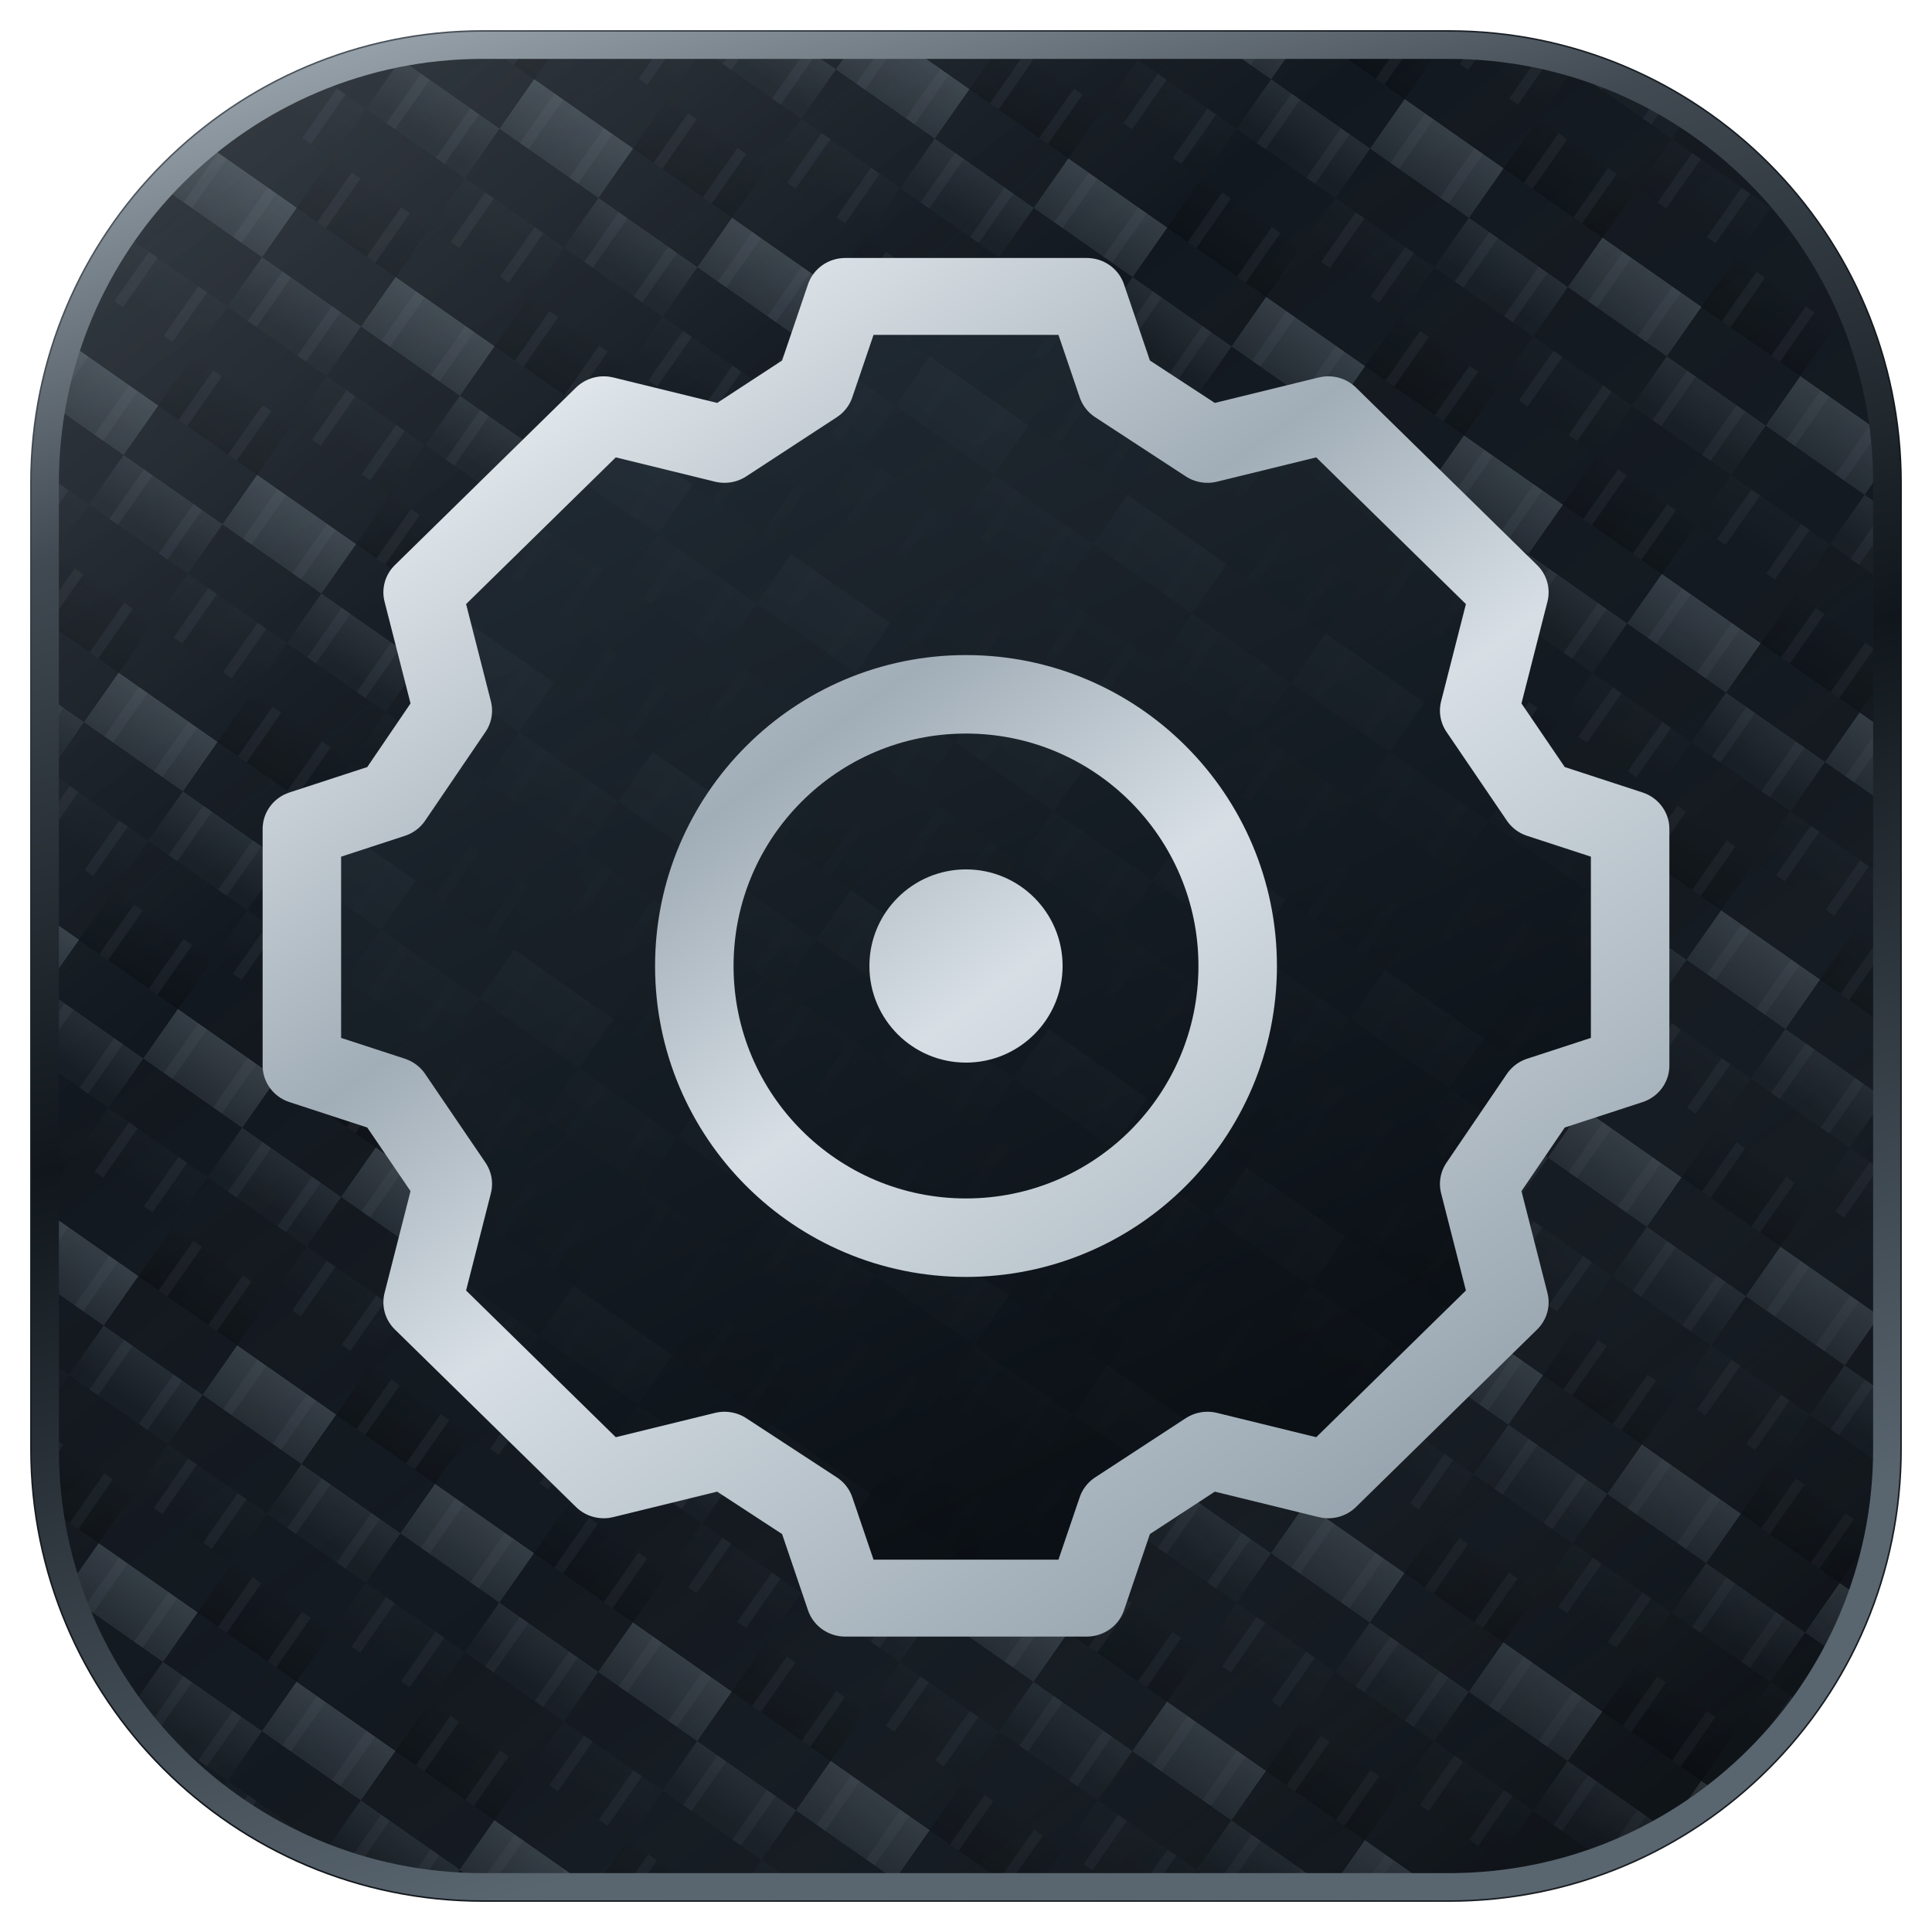
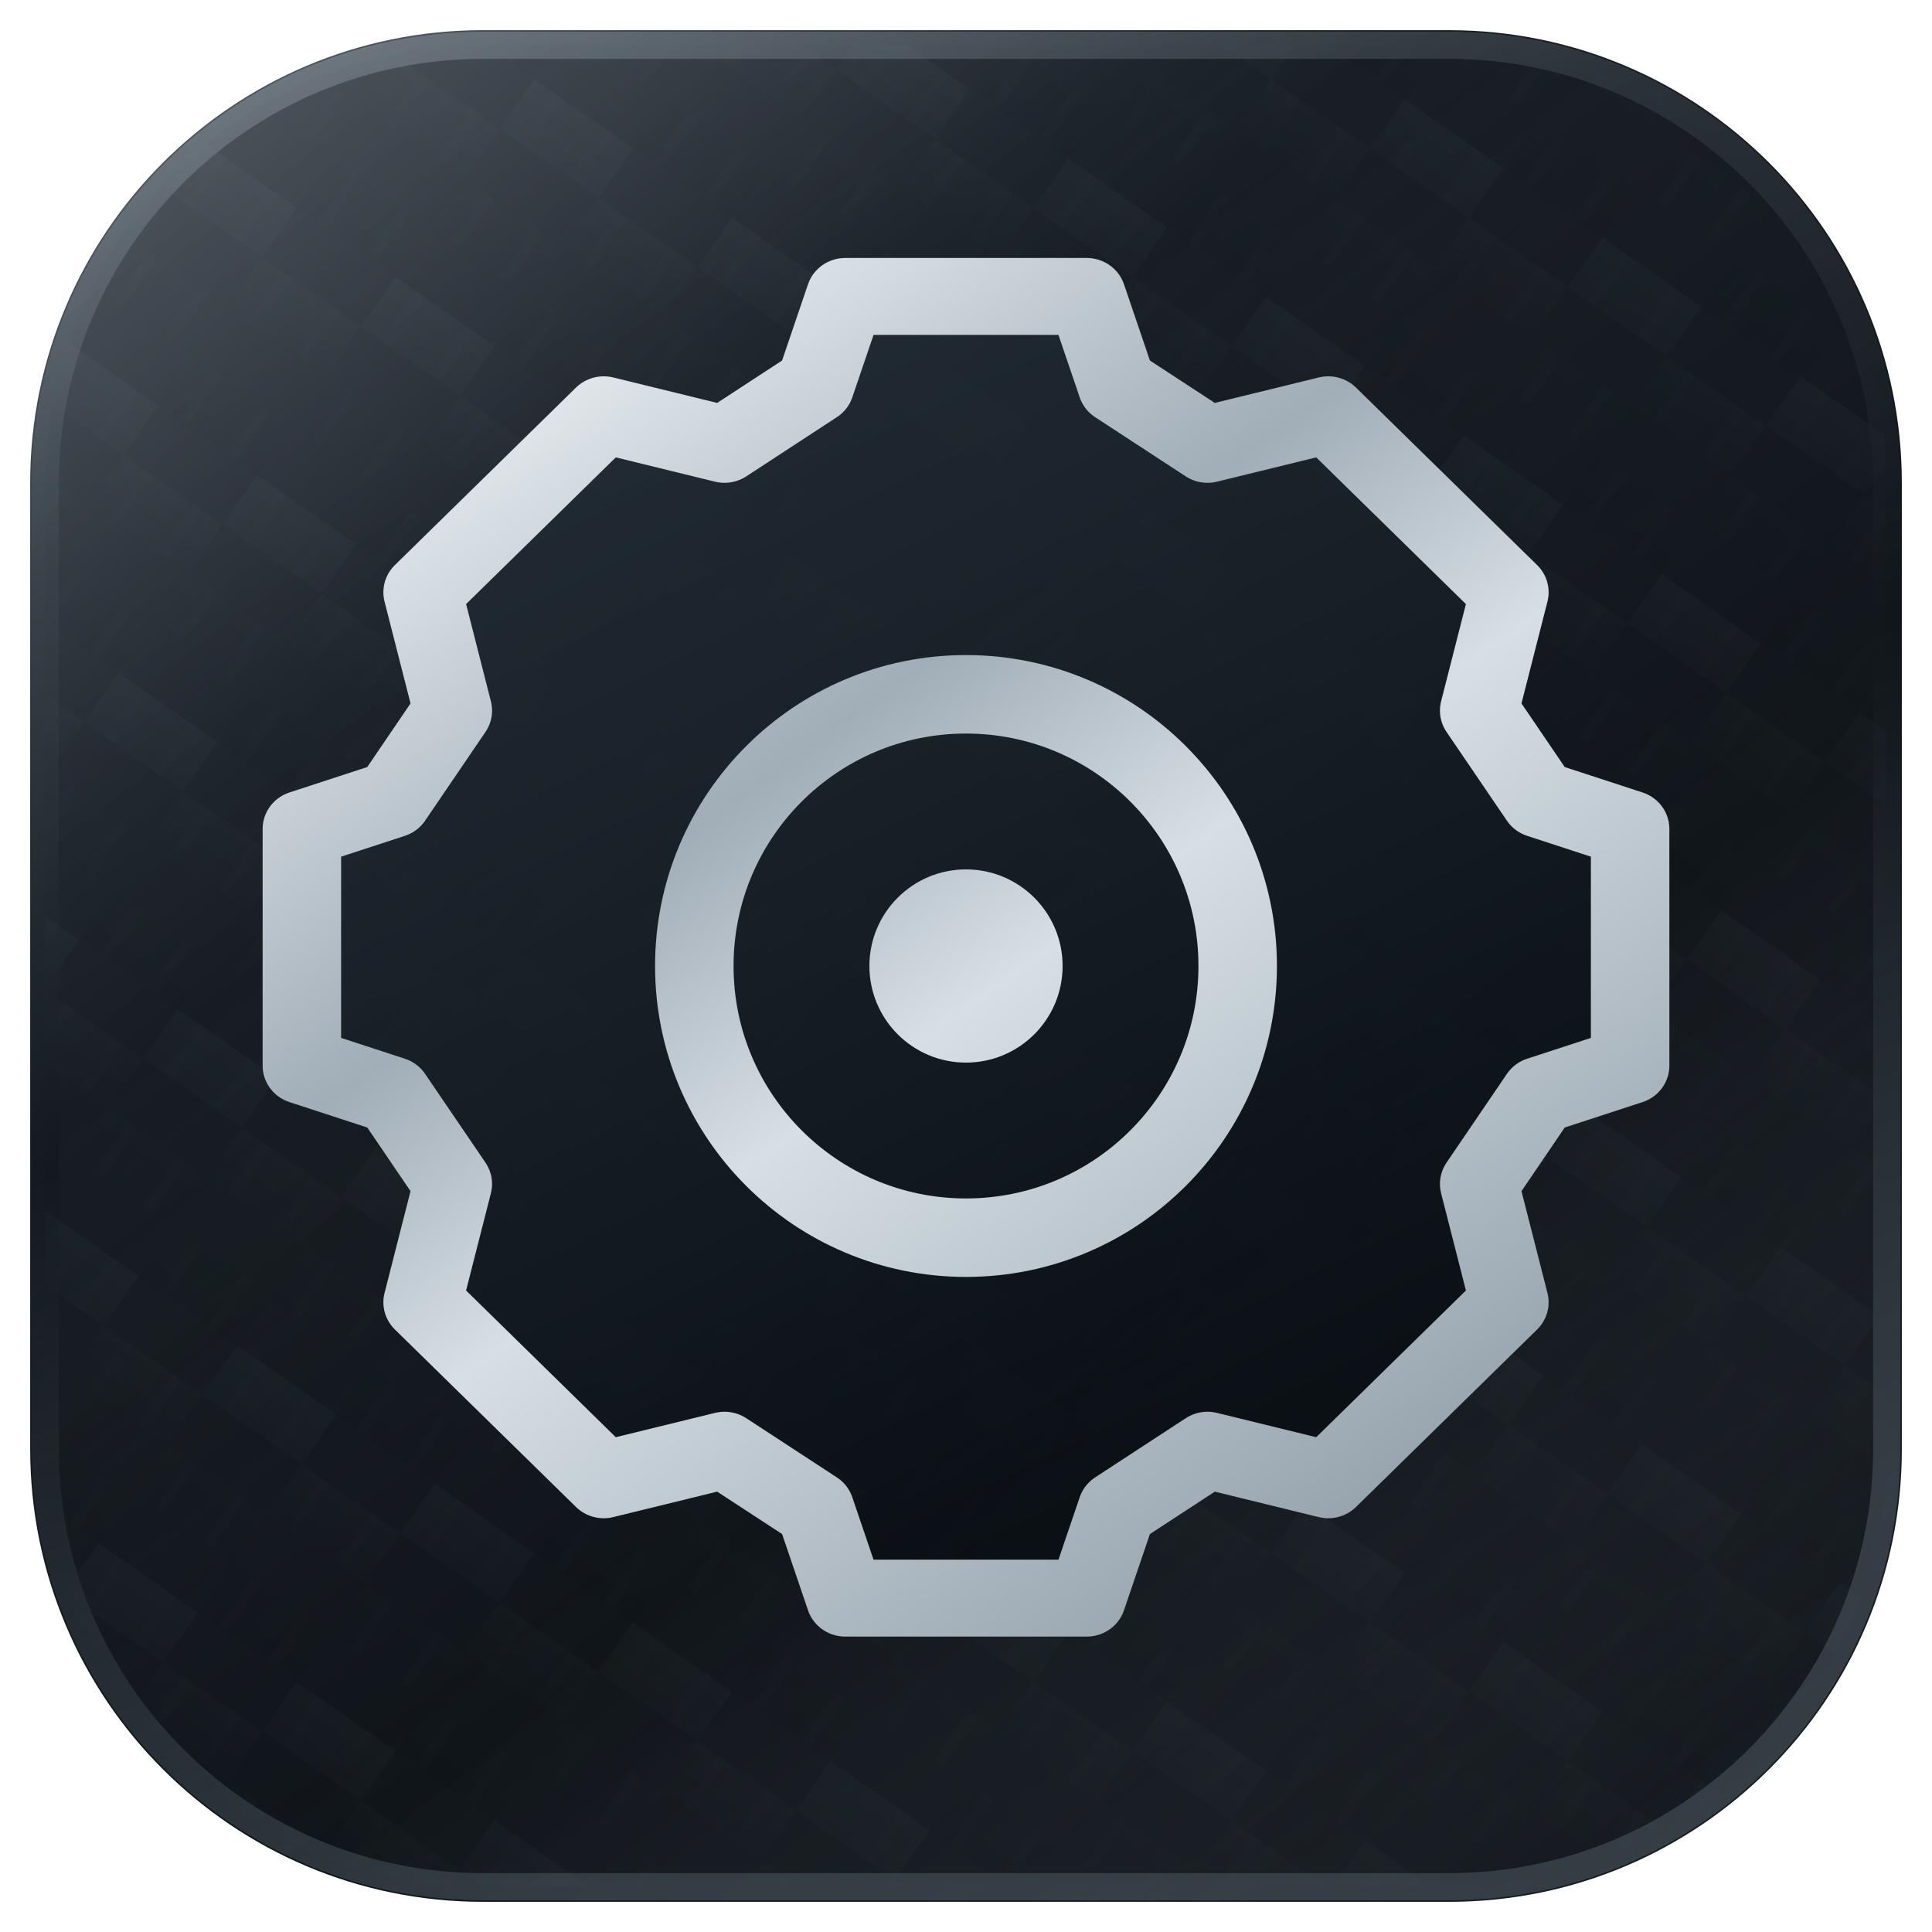
<svg xmlns="http://www.w3.org/2000/svg" viewBox="0 0 64 64" role="img" aria-labelledby="title">
  <defs>
    <linearGradient id="carbon" x1="8" y1="2" x2="53" y2="64" gradientUnits="userSpaceOnUse">
      <stop stop-color="#3c444c" />
      <stop offset=".23" stop-color="#1b2229" />
      <stop offset=".65" stop-color="#090d11" />
      <stop offset="1" stop-color="#20272e" />
    </linearGradient>
    <linearGradient id="yarn" x2="0" y2="1">
      <stop stop-color="#404a53" />
      <stop offset=".45" stop-color="#161d24" />
      <stop offset="1" stop-color="#090d12" />
    </linearGradient>
    <pattern id="weave" width="8" height="8" patternUnits="userSpaceOnUse" patternTransform="rotate(35)">
      <path fill="#10161c" d="M0 0h8v8H0z" />
      <path fill="url(#yarn)" d="M0 0h4v2H0zM4 2h4v2H4zM0 4h4v2H0zM4 6h4v2H4z" />
      <path d="M1 0v2m2-2v2m2 0v2m2-2v2M1 4v2m2-2v2m2 0v2m2-2v2" stroke="#87949f" stroke-opacity=".12" stroke-width=".35" />
    </pattern>
    <linearGradient id="sheen" x2=".8" y2="1">
      <stop stop-color="#e5edf2" stop-opacity=".15" />
      <stop offset=".36" stop-color="#c7d3dd" stop-opacity="0" />
      <stop offset=".65" stop-color="#6d7b88" stop-opacity=".06" />
      <stop offset="1" stop-color="#000000" stop-opacity=".24" />
    </linearGradient>
    <linearGradient id="rim" x2=".3" y2="1">
      <stop stop-color="#a4afb8" />
      <stop offset=".25" stop-color="#414a52" />
      <stop offset=".56" stop-color="#10161b" />
      <stop offset="1" stop-color="#59656f" />
    </linearGradient>
    <linearGradient id="metal" x1="15" y1="11" x2="46" y2="54" gradientUnits="userSpaceOnUse">
      <stop stop-color="#edf2f5" />
      <stop offset=".34" stop-color="#a1adb7" />
      <stop offset=".53" stop-color="#d7dfe5" />
      <stop offset="1" stop-color="#8c9aa5" />
    </linearGradient>
    <linearGradient id="inset" x2=".5" y2="1">
      <stop stop-color="#26313b" stop-opacity=".85" />
      <stop offset="1" stop-color="#090e13" stop-opacity=".9" />
    </linearGradient>
  </defs>
  <rect x="1" y="1" width="62" height="62" rx="15" fill="url(#carbon)" />
-   <rect x="1.5" y="1.5" width="61" height="61" rx="14.5" fill="url(#weave)" opacity=".7" />
+   <rect x="1.5" y="1.5" width="61" height="61" rx="14.5" fill="url(#weave)" opacity=".10" />
  <rect x="1" y="1" width="62" height="62" rx="15" fill="url(#sheen)" />
-   <rect x="1.5" y="1.5" width="61" height="61" rx="14.5" fill="none" stroke="url(#rim)" stroke-width=".9" />
+   <rect x="1.5" y="1.5" width="61" height="61" rx="14.5" fill="none" stroke="url(#rim)" stroke-opacity=".45" stroke-width=".9" />
  <g fill="none" stroke="url(#metal)" stroke-width="2.6" stroke-linecap="round" stroke-linejoin="round">
    <path d="m27 12 1-3h8l1 3 3 2 4-1 6 6-1 4 2 3 3 1v8l-3 1-2 3 1 4-6 6-4-1-3 2-1 3h-8l-1-3-3-2-4 1-6-6 1-4-2-3-3-1v-8l3-1 2-3-1-4 6-6 4 1Z" transform="translate(0 1) scale(1 .98)" fill="url(#inset)" />
    <circle cx="32" cy="32" r="9" />
    <circle cx="32" cy="32" r="3.2" fill="url(#metal)" stroke="none" />
  </g>
</svg>
